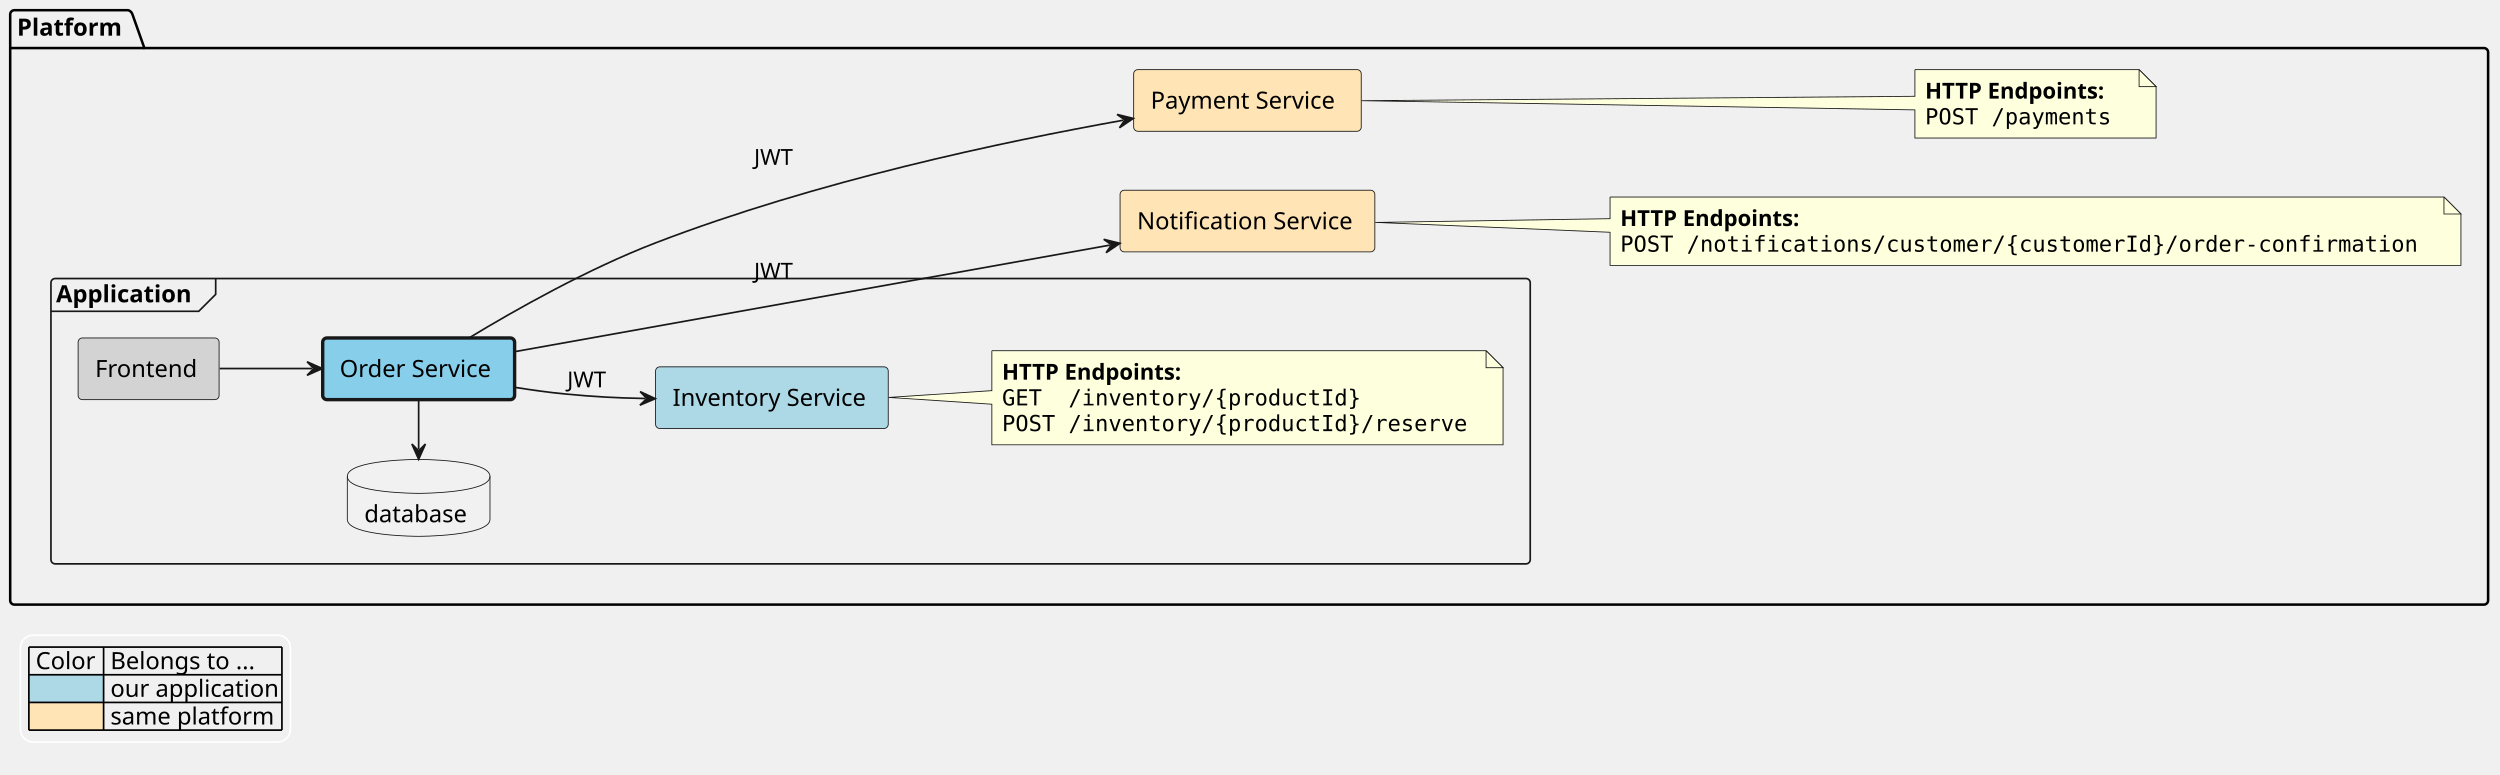
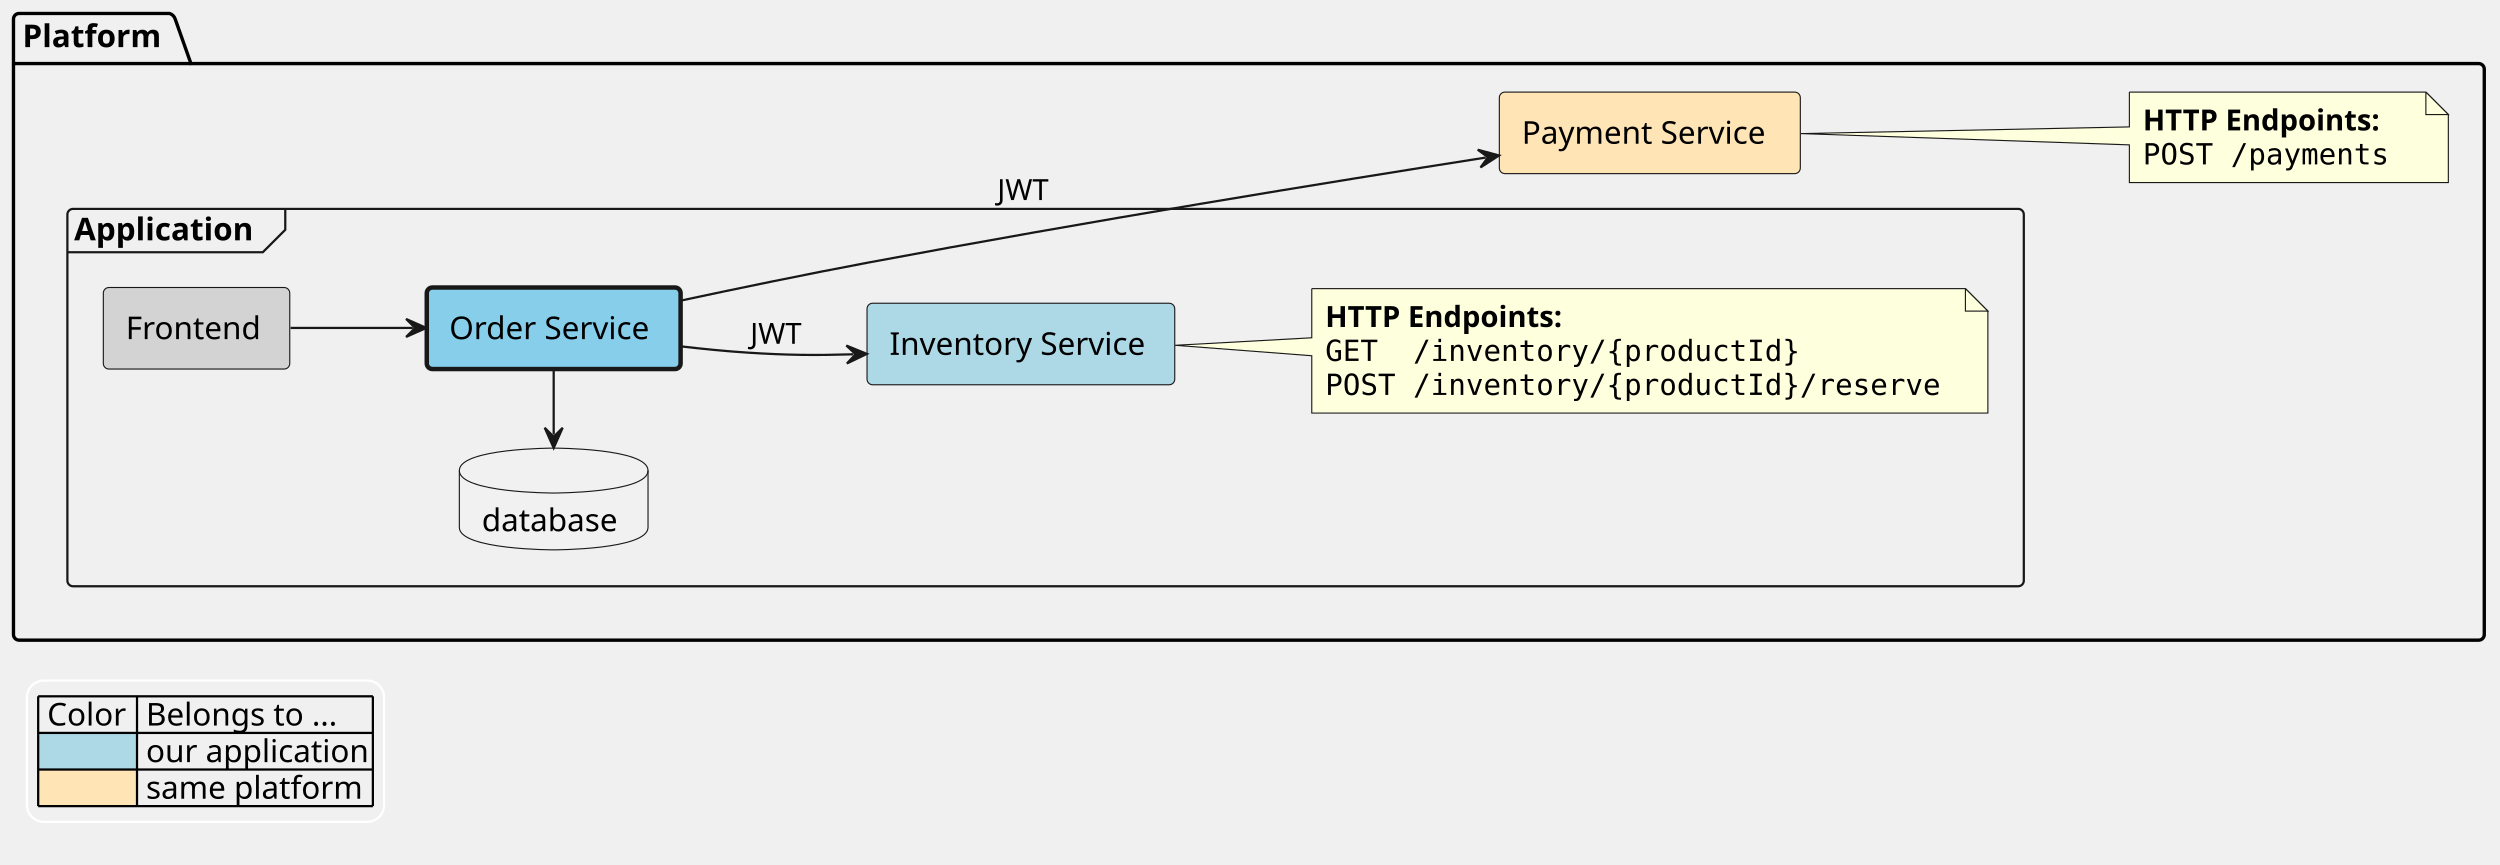
- <svg xmlns="http://www.w3.org/2000/svg" contentStyleType="text/css" height="456px" preserveAspectRatio="none" style="width:1472px;height:456px;background:#FFFFFF;" version="1.1" viewBox="0 0 1472 456" width="1472px" zoomAndPan="magnify">
+ <svg xmlns="http://www.w3.org/2000/svg" contentStyleType="text/css" height="385px" preserveAspectRatio="none" style="width:1113px;height:385px;background:#FFFFFF;" version="1.1" viewBox="0 0 1113 385" width="1113px" zoomAndPan="magnify">
  <defs />
  <g>
    <g id="cluster_Platform">
-       <path d="M8.5,6 L75.5,6 A3.75,3.75 0 0 1 78,8.5 L85,28.297 L1462.5,28.297 A2.5,2.5 0 0 1 1465,30.797 L1465,353.5 A2.5,2.5 0 0 1 1462.5,356 L8.5,356 A2.5,2.5 0 0 1 6,353.5 L6,8.5 A2.5,2.5 0 0 1 8.5,6 " fill="none" style="stroke:#000000;stroke-width:1.5;" />
+       <path d="M8.5,6 L75.5,6 A3.75,3.75 0 0 1 78,8.5 L85,28.297 L1103.5,28.297 A2.5,2.5 0 0 1 1106,30.797 L1106,282.5 A2.5,2.5 0 0 1 1103.5,285 L8.5,285 A2.5,2.5 0 0 1 6,282.5 L6,8.5 A2.5,2.5 0 0 1 8.5,6 " fill="none" style="stroke:#000000;stroke-width:1.5;" />
      <line style="stroke:#000000;stroke-width:1.5;" x1="6" x2="85" y1="28.297" y2="28.297" />
      <text fill="#000000" font-family="sans-serif" font-size="14" font-weight="bold" lengthAdjust="spacing" textLength="66" x="10" y="20.995">Platform</text>
    </g>
    <g id="cluster_Application">
-       <rect fill="none" height="168" rx="2.5" ry="2.5" style="stroke:#181818;stroke-width:1.0;" width="871" x="30" y="164" />
-       <path d="M127,164 L127,173.297 L117,183.297 L30,183.297 " fill="none" style="stroke:#181818;stroke-width:1.0;" />
-       <text fill="#000000" font-family="sans-serif" font-size="14" font-weight="bold" lengthAdjust="spacing" textLength="87" x="33" y="177.995">Application</text>
-     </g>
-     <g id="elem_platform__notification_service">
-       <rect fill="#FFE4B5" height="36.297" rx="2.5" ry="2.5" style="stroke:#181818;stroke-width:0.5;" width="150" x="659.5" y="112" />
-       <text fill="#000000" font-family="sans-serif" font-size="14" lengthAdjust="spacing" textLength="130" x="669.5" y="134.995">Notification Service</text>
+       <rect fill="none" height="168" rx="2.5" ry="2.5" style="stroke:#181818;stroke-width:1.0;" width="871" x="30" y="93" />
+       <path d="M127,93 L127,102.297 L117,112.297 L30,112.297 " fill="none" style="stroke:#181818;stroke-width:1.0;" />
+       <text fill="#000000" font-family="sans-serif" font-size="14" font-weight="bold" lengthAdjust="spacing" textLength="87" x="33" y="106.995">Application</text>
    </g>
    <g id="elem_platform__payment_service">
      <rect fill="#FFE4B5" height="36.297" rx="2.5" ry="2.5" style="stroke:#181818;stroke-width:0.5;" width="134" x="667.5" y="41" />
      <text fill="#000000" font-family="sans-serif" font-size="14" lengthAdjust="spacing" textLength="114" x="677.5" y="63.995">Payment Service</text>
    </g>
-     <g id="elem_GMN13">
-       <path d="M948,116 L948,128.76 L809.73,130.96 L948,136.76 L948,156.266 A0,0 0 0 0 948,156.266 L1449,156.266 A0,0 0 0 0 1449,156.266 L1449,126 L1439,116 L948,116 A0,0 0 0 0 948,116 " fill="#FEFFDD" style="stroke:#181818;stroke-width:0.5;" />
-       <path d="M1439,116 L1439,126 L1449,126 L1439,116 " fill="#FEFFDD" style="stroke:#181818;stroke-width:0.5;" />
-       <text fill="#000000" font-family="sans-serif" font-size="13" font-weight="bold" lengthAdjust="spacing" textLength="121" x="954" y="133.067">HTTP Endpoints:</text>
-       <text fill="#000000" font-family="monospace" font-size="13" lengthAdjust="spacing" textLength="480" x="954" y="148.2">POST /notifications/customer/{customerId}/order-confirmation</text>
-     </g>
-     <g id="elem_GMN16">
-       <path d="M1127.5,41 L1127.5,56.7 L801.69,59.29 L1127.5,64.7 L1127.5,81.266 A0,0 0 0 0 1127.5,81.266 L1269.5,81.266 A0,0 0 0 0 1269.5,81.266 L1269.5,51 L1259.5,41 L1127.5,41 A0,0 0 0 0 1127.5,41 " fill="#FEFFDD" style="stroke:#181818;stroke-width:0.5;" />
-       <path d="M1259.5,41 L1259.5,51 L1269.5,51 L1259.5,41 " fill="#FEFFDD" style="stroke:#181818;stroke-width:0.5;" />
-       <text fill="#000000" font-family="sans-serif" font-size="13" font-weight="bold" lengthAdjust="spacing" textLength="121" x="1133.5" y="58.067">HTTP Endpoints:</text>
-       <text fill="#000000" font-family="monospace" font-size="13" lengthAdjust="spacing" textLength="112" x="1133.5" y="73.2">POST /payments</text>
+     <g id="elem_GMN12">
+       <path d="M948,41 L948,56.5 L801.73,59.47 L948,64.5 L948,81.266 A0,0 0 0 0 948,81.266 L1090,81.266 A0,0 0 0 0 1090,81.266 L1090,51 L1080,41 L948,41 A0,0 0 0 0 948,41 " fill="#FEFFDD" style="stroke:#181818;stroke-width:0.5;" />
+       <path d="M1080,41 L1080,51 L1090,51 L1080,41 " fill="#FEFFDD" style="stroke:#181818;stroke-width:0.5;" />
+       <text fill="#000000" font-family="sans-serif" font-size="13" font-weight="bold" lengthAdjust="spacing" textLength="121" x="954" y="58.067">HTTP Endpoints:</text>
+       <text fill="#000000" font-family="monospace" font-size="13" lengthAdjust="spacing" textLength="112" x="954" y="73.2">POST /payments</text>
    </g>
    <g id="elem_platform__application__frontend">
-       <rect fill="#D3D3D3" height="36.297" rx="2.5" ry="2.5" style="stroke:#181818;stroke-width:0.5;" width="83" x="46" y="199" />
-       <text fill="#000000" font-family="sans-serif" font-size="14" lengthAdjust="spacing" textLength="63" x="56" y="221.995">Frontend</text>
+       <rect fill="#D3D3D3" height="36.297" rx="2.5" ry="2.5" style="stroke:#181818;stroke-width:0.5;" width="83" x="46" y="128" />
+       <text fill="#000000" font-family="sans-serif" font-size="14" lengthAdjust="spacing" textLength="63" x="56" y="150.995">Frontend</text>
    </g>
    <g id="elem_platform__application__order_service">
-       <rect fill="#87CEEB" height="36.297" rx="2.5" ry="2.5" style="stroke:#181818;stroke-width:2.0;" width="113" x="190" y="199" />
-       <text fill="#000000" font-family="sans-serif" font-size="14" lengthAdjust="spacing" textLength="93" x="200" y="221.995">Order Service</text>
+       <rect fill="#87CEEB" height="36.297" rx="2.5" ry="2.5" style="stroke:#181818;stroke-width:2.0;" width="113" x="190" y="128" />
+       <text fill="#000000" font-family="sans-serif" font-size="14" lengthAdjust="spacing" textLength="93" x="200" y="150.995">Order Service</text>
    </g>
    <g id="elem_platform__application__order_database">
-       <path d="M204.5,280.5 C204.5,270.5 246.5,270.5 246.5,270.5 C246.5,270.5 288.5,270.5 288.5,280.5 L288.5,305.797 C288.5,315.797 246.5,315.797 246.5,315.797 C246.5,315.797 204.5,315.797 204.5,305.797 L204.5,280.5 " fill="#F1F1F1" style="stroke:#181818;stroke-width:0.5;" />
-       <path d="M204.5,280.5 C204.5,290.5 246.5,290.5 246.5,290.5 C246.5,290.5 288.5,290.5 288.5,280.5 " fill="none" style="stroke:#181818;stroke-width:0.5;" />
-       <text fill="#000000" font-family="sans-serif" font-size="14" lengthAdjust="spacing" textLength="64" x="214.5" y="307.495">database</text>
+       <path d="M204.5,209.5 C204.5,199.5 246.5,199.5 246.5,199.5 C246.5,199.5 288.5,199.5 288.5,209.5 L288.5,234.797 C288.5,244.797 246.5,244.797 246.5,244.797 C246.5,244.797 204.5,244.797 204.5,234.797 L204.5,209.5 " fill="#F1F1F1" style="stroke:#181818;stroke-width:0.5;" />
+       <path d="M204.5,209.5 C204.5,219.5 246.5,219.5 246.5,219.5 C246.5,219.5 288.5,219.5 288.5,209.5 " fill="none" style="stroke:#181818;stroke-width:0.5;" />
+       <text fill="#000000" font-family="sans-serif" font-size="14" lengthAdjust="spacing" textLength="64" x="214.5" y="236.495">database</text>
    </g>
    <g id="elem_platform__application__inventory_service">
-       <rect fill="#ADD8E6" height="36.297" rx="2.5" ry="2.5" style="stroke:#181818;stroke-width:0.5;" width="137" x="386" y="216" />
-       <text fill="#000000" font-family="sans-serif" font-size="14" lengthAdjust="spacing" textLength="117" x="396" y="238.995">Inventory Service</text>
+       <rect fill="#ADD8E6" height="36.297" rx="2.5" ry="2.5" style="stroke:#181818;stroke-width:0.5;" width="137" x="386" y="135" />
+       <text fill="#000000" font-family="sans-serif" font-size="14" lengthAdjust="spacing" textLength="117" x="396" y="157.995">Inventory Service</text>
    </g>
    <g id="elem_GMN8">
-       <path d="M584,206.5 L584,230 L523.15,234 L584,238 L584,261.898 A0,0 0 0 0 584,261.898 L885,261.898 A0,0 0 0 0 885,261.898 L885,216.5 L875,206.5 L584,206.5 A0,0 0 0 0 584,206.5 " fill="#FEFFDD" style="stroke:#181818;stroke-width:0.5;" />
-       <path d="M875,206.5 L875,216.5 L885,216.5 L875,206.5 " fill="#FEFFDD" style="stroke:#181818;stroke-width:0.5;" />
-       <text fill="#000000" font-family="sans-serif" font-size="13" font-weight="bold" lengthAdjust="spacing" textLength="121" x="590" y="223.567">HTTP Endpoints:</text>
-       <text fill="#000000" font-family="monospace" font-size="13" lengthAdjust="spacing" textLength="216" x="590" y="238.7">GET  /inventory/{productId}</text>
-       <text fill="#000000" font-family="monospace" font-size="13" lengthAdjust="spacing" textLength="280" x="590" y="253.833">POST /inventory/{productId}/reserve</text>
+       <path d="M584,128.5 L584,150.38 L523.15,153.73 L584,158.38 L584,183.898 A0,0 0 0 0 584,183.898 L885,183.898 A0,0 0 0 0 885,183.898 L885,138.5 L875,128.5 L584,128.5 A0,0 0 0 0 584,128.5 " fill="#FEFFDD" style="stroke:#181818;stroke-width:0.5;" />
+       <path d="M875,128.5 L875,138.5 L885,138.5 L875,128.5 " fill="#FEFFDD" style="stroke:#181818;stroke-width:0.5;" />
+       <text fill="#000000" font-family="sans-serif" font-size="13" font-weight="bold" lengthAdjust="spacing" textLength="121" x="590" y="145.567">HTTP Endpoints:</text>
+       <text fill="#000000" font-family="monospace" font-size="13" lengthAdjust="spacing" textLength="216" x="590" y="160.7">GET  /inventory/{productId}</text>
+       <text fill="#000000" font-family="monospace" font-size="13" lengthAdjust="spacing" textLength="280" x="590" y="175.833">POST /inventory/{productId}/reserve</text>
    </g>
    <g id="link_platform__application__frontend_platform__application__order_service">
-       <path d="M129.34,217 C147.78,217 163.86,217 183.79,217 " fill="none" id="platform__application__frontend-to-platform__application__order_service" style="stroke:#181818;stroke-width:1.0;" />
-       <polygon fill="#181818" points="189.79,217,180.79,213,184.79,217,180.79,221,189.79,217" style="stroke:#181818;stroke-width:1.0;" />
+       <path d="M129.34,146 C147.78,146 163.86,146 183.79,146 " fill="none" id="platform__application__frontend-to-platform__application__order_service" style="stroke:#181818;stroke-width:1.0;" />
+       <polygon fill="#181818" points="189.79,146,180.79,142,184.79,146,180.79,150,189.79,146" style="stroke:#181818;stroke-width:1.0;" />
    </g>
    <g id="link_platform__application__order_database_platform__application__order_service">
-       <path d="M246.5,264.44 C246.5,252.75 246.5,247.06 246.5,235.37 " fill="none" id="platform__application__order_database-backto-platform__application__order_service" style="stroke:#181818;stroke-width:1.0;" />
-       <polygon fill="#181818" points="246.5,270.44,250.5,261.44,246.5,265.44,242.5,261.44,246.5,270.44" style="stroke:#181818;stroke-width:1.0;" />
-     </g>
-     <g id="link_platform__application__order_service_platform__notification_service">
-       <path d="M303.25,207.02 C391.01,191.31 555.554,161.857 653.514,144.317 " fill="none" id="platform__application__order_service-to-platform__notification_service" style="stroke:#181818;stroke-width:1.0;" />
-       <polygon fill="#181818" points="659.42,143.26,649.856,140.909,654.498,144.141,651.266,148.784,659.42,143.26" style="stroke:#181818;stroke-width:1.0;" />
-       <text fill="#000000" font-family="sans-serif" font-size="13" lengthAdjust="spacing" textLength="21" x="444" y="164.067">JWT</text>
+       <path d="M246.5,193.44 C246.5,181.75 246.5,176.06 246.5,164.37 " fill="none" id="platform__application__order_database-backto-platform__application__order_service" style="stroke:#181818;stroke-width:1.0;" />
+       <polygon fill="#181818" points="246.5,199.44,250.5,190.44,246.5,194.44,242.5,190.44,246.5,199.44" style="stroke:#181818;stroke-width:1.0;" />
    </g>
    <g id="link_platform__application__order_service_platform__application__inventory_service">
-       <path d="M303.44,228.11 C313.25,229.69 323.4,231.08 333,232 C350.08,233.63 362.581,234.309 379.841,234.629 " fill="none" id="platform__application__order_service-to-platform__application__inventory_service" style="stroke:#181818;stroke-width:1.0;" />
-       <polygon fill="#181818" points="385.84,234.74,376.916,230.574,380.841,234.647,376.767,238.572,385.84,234.74" style="stroke:#181818;stroke-width:1.0;" />
-       <text fill="#000000" font-family="sans-serif" font-size="13" lengthAdjust="spacing" textLength="21" x="334" y="228.067">JWT</text>
+       <path d="M303.05,154.19 C313,155.36 323.29,156.38 333,157 C350.13,158.1 362.653,158.264 379.913,157.734 " fill="none" id="platform__application__order_service-to-platform__application__inventory_service" style="stroke:#181818;stroke-width:1.0;" />
+       <polygon fill="#181818" points="385.91,157.55,376.791,153.828,380.912,157.703,377.037,161.824,385.91,157.55" style="stroke:#181818;stroke-width:1.0;" />
+       <text fill="#000000" font-family="sans-serif" font-size="13" lengthAdjust="spacing" textLength="21" x="334" y="153.067">JWT</text>
    </g>
    <g id="link_platform__application__order_service_platform__payment_service">
-       <path d="M276.22,198.93 C303.55,182.39 346.3,158.25 386,143 C480.74,106.62 590.304,83.507 661.374,70.787 " fill="none" id="platform__application__order_service-to-platform__payment_service" style="stroke:#181818;stroke-width:1.0;" />
-       <polygon fill="#181818" points="667.28,69.73,657.716,67.378,662.358,70.611,659.125,75.253,667.28,69.73" style="stroke:#181818;stroke-width:1.0;" />
-       <text fill="#000000" font-family="sans-serif" font-size="13" lengthAdjust="spacing" textLength="21" x="444" y="97.067">JWT</text>
+       <path d="M303.33,133.77 C328.54,128.38 358.72,122.13 386,117 C483.68,98.63 591.443,81.141 661.463,70.141 " fill="none" id="platform__application__order_service-to-platform__payment_service" style="stroke:#181818;stroke-width:1.0;" />
+       <polygon fill="#181818" points="667.39,69.21,657.878,66.655,662.451,69.986,659.12,74.558,667.39,69.21" style="stroke:#181818;stroke-width:1.0;" />
+       <text fill="#000000" font-family="sans-serif" font-size="13" lengthAdjust="spacing" textLength="21" x="444" y="89.067">JWT</text>
    </g>
-     <rect fill="none" height="62.891" id="_legend" rx="7.5" ry="7.5" style="stroke:#FFFFFF;stroke-width:1.0;" width="159" x="12" y="374" />
-     <text fill="#000000" font-family="sans-serif" font-size="14" lengthAdjust="spacing" textLength="36" x="21" y="393.995">Color</text>
-     <text fill="#000000" font-family="sans-serif" font-size="14" lengthAdjust="spacing" textLength="91" x="65" y="393.995">Belongs to ...</text>
-     <rect fill="#ADD8E6" height="16.297" style="stroke:none;stroke-width:1.0;" width="44" x="17" y="397.297" />
-     <text fill="#000000" font-family="sans-serif" font-size="14" lengthAdjust="spacing" textLength="4" x="17" y="410.292"> </text>
-     <text fill="#000000" font-family="sans-serif" font-size="14" lengthAdjust="spacing" textLength="101" x="65" y="410.292">our application</text>
-     <rect fill="#FFE4B5" height="16.297" style="stroke:none;stroke-width:1.0;" width="44" x="17" y="413.594" />
-     <text fill="#000000" font-family="sans-serif" font-size="14" lengthAdjust="spacing" textLength="4" x="17" y="426.589"> </text>
-     <text fill="#000000" font-family="sans-serif" font-size="14" lengthAdjust="spacing" textLength="98" x="65" y="426.589">same platform</text>
-     <line style="stroke:#000000;stroke-width:1.0;" x1="17" x2="166" y1="381" y2="381" />
-     <line style="stroke:#000000;stroke-width:1.0;" x1="17" x2="166" y1="397.297" y2="397.297" />
-     <line style="stroke:#000000;stroke-width:1.0;" x1="17" x2="166" y1="413.594" y2="413.594" />
-     <line style="stroke:#000000;stroke-width:1.0;" x1="17" x2="166" y1="429.891" y2="429.891" />
-     <line style="stroke:#000000;stroke-width:1.0;" x1="17" x2="17" y1="381" y2="429.891" />
-     <line style="stroke:#000000;stroke-width:1.0;" x1="61" x2="61" y1="381" y2="429.891" />
-     <line style="stroke:#000000;stroke-width:1.0;" x1="166" x2="166" y1="381" y2="429.891" />
+     <rect fill="none" height="62.891" id="_legend" rx="7.5" ry="7.5" style="stroke:#FFFFFF;stroke-width:1.0;" width="159" x="12" y="303" />
+     <text fill="#000000" font-family="sans-serif" font-size="14" lengthAdjust="spacing" textLength="36" x="21" y="322.995">Color</text>
+     <text fill="#000000" font-family="sans-serif" font-size="14" lengthAdjust="spacing" textLength="91" x="65" y="322.995">Belongs to ...</text>
+     <rect fill="#ADD8E6" height="16.297" style="stroke:none;stroke-width:1.0;" width="44" x="17" y="326.297" />
+     <text fill="#000000" font-family="sans-serif" font-size="14" lengthAdjust="spacing" textLength="4" x="17" y="339.292"> </text>
+     <text fill="#000000" font-family="sans-serif" font-size="14" lengthAdjust="spacing" textLength="101" x="65" y="339.292">our application</text>
+     <rect fill="#FFE4B5" height="16.297" style="stroke:none;stroke-width:1.0;" width="44" x="17" y="342.594" />
+     <text fill="#000000" font-family="sans-serif" font-size="14" lengthAdjust="spacing" textLength="4" x="17" y="355.589"> </text>
+     <text fill="#000000" font-family="sans-serif" font-size="14" lengthAdjust="spacing" textLength="98" x="65" y="355.589">same platform</text>
+     <line style="stroke:#000000;stroke-width:1.0;" x1="17" x2="166" y1="310" y2="310" />
+     <line style="stroke:#000000;stroke-width:1.0;" x1="17" x2="166" y1="326.297" y2="326.297" />
+     <line style="stroke:#000000;stroke-width:1.0;" x1="17" x2="166" y1="342.594" y2="342.594" />
+     <line style="stroke:#000000;stroke-width:1.0;" x1="17" x2="166" y1="358.891" y2="358.891" />
+     <line style="stroke:#000000;stroke-width:1.0;" x1="17" x2="17" y1="310" y2="358.891" />
+     <line style="stroke:#000000;stroke-width:1.0;" x1="61" x2="61" y1="310" y2="358.891" />
+     <line style="stroke:#000000;stroke-width:1.0;" x1="166" x2="166" y1="310" y2="358.891" />
  </g>
</svg>
